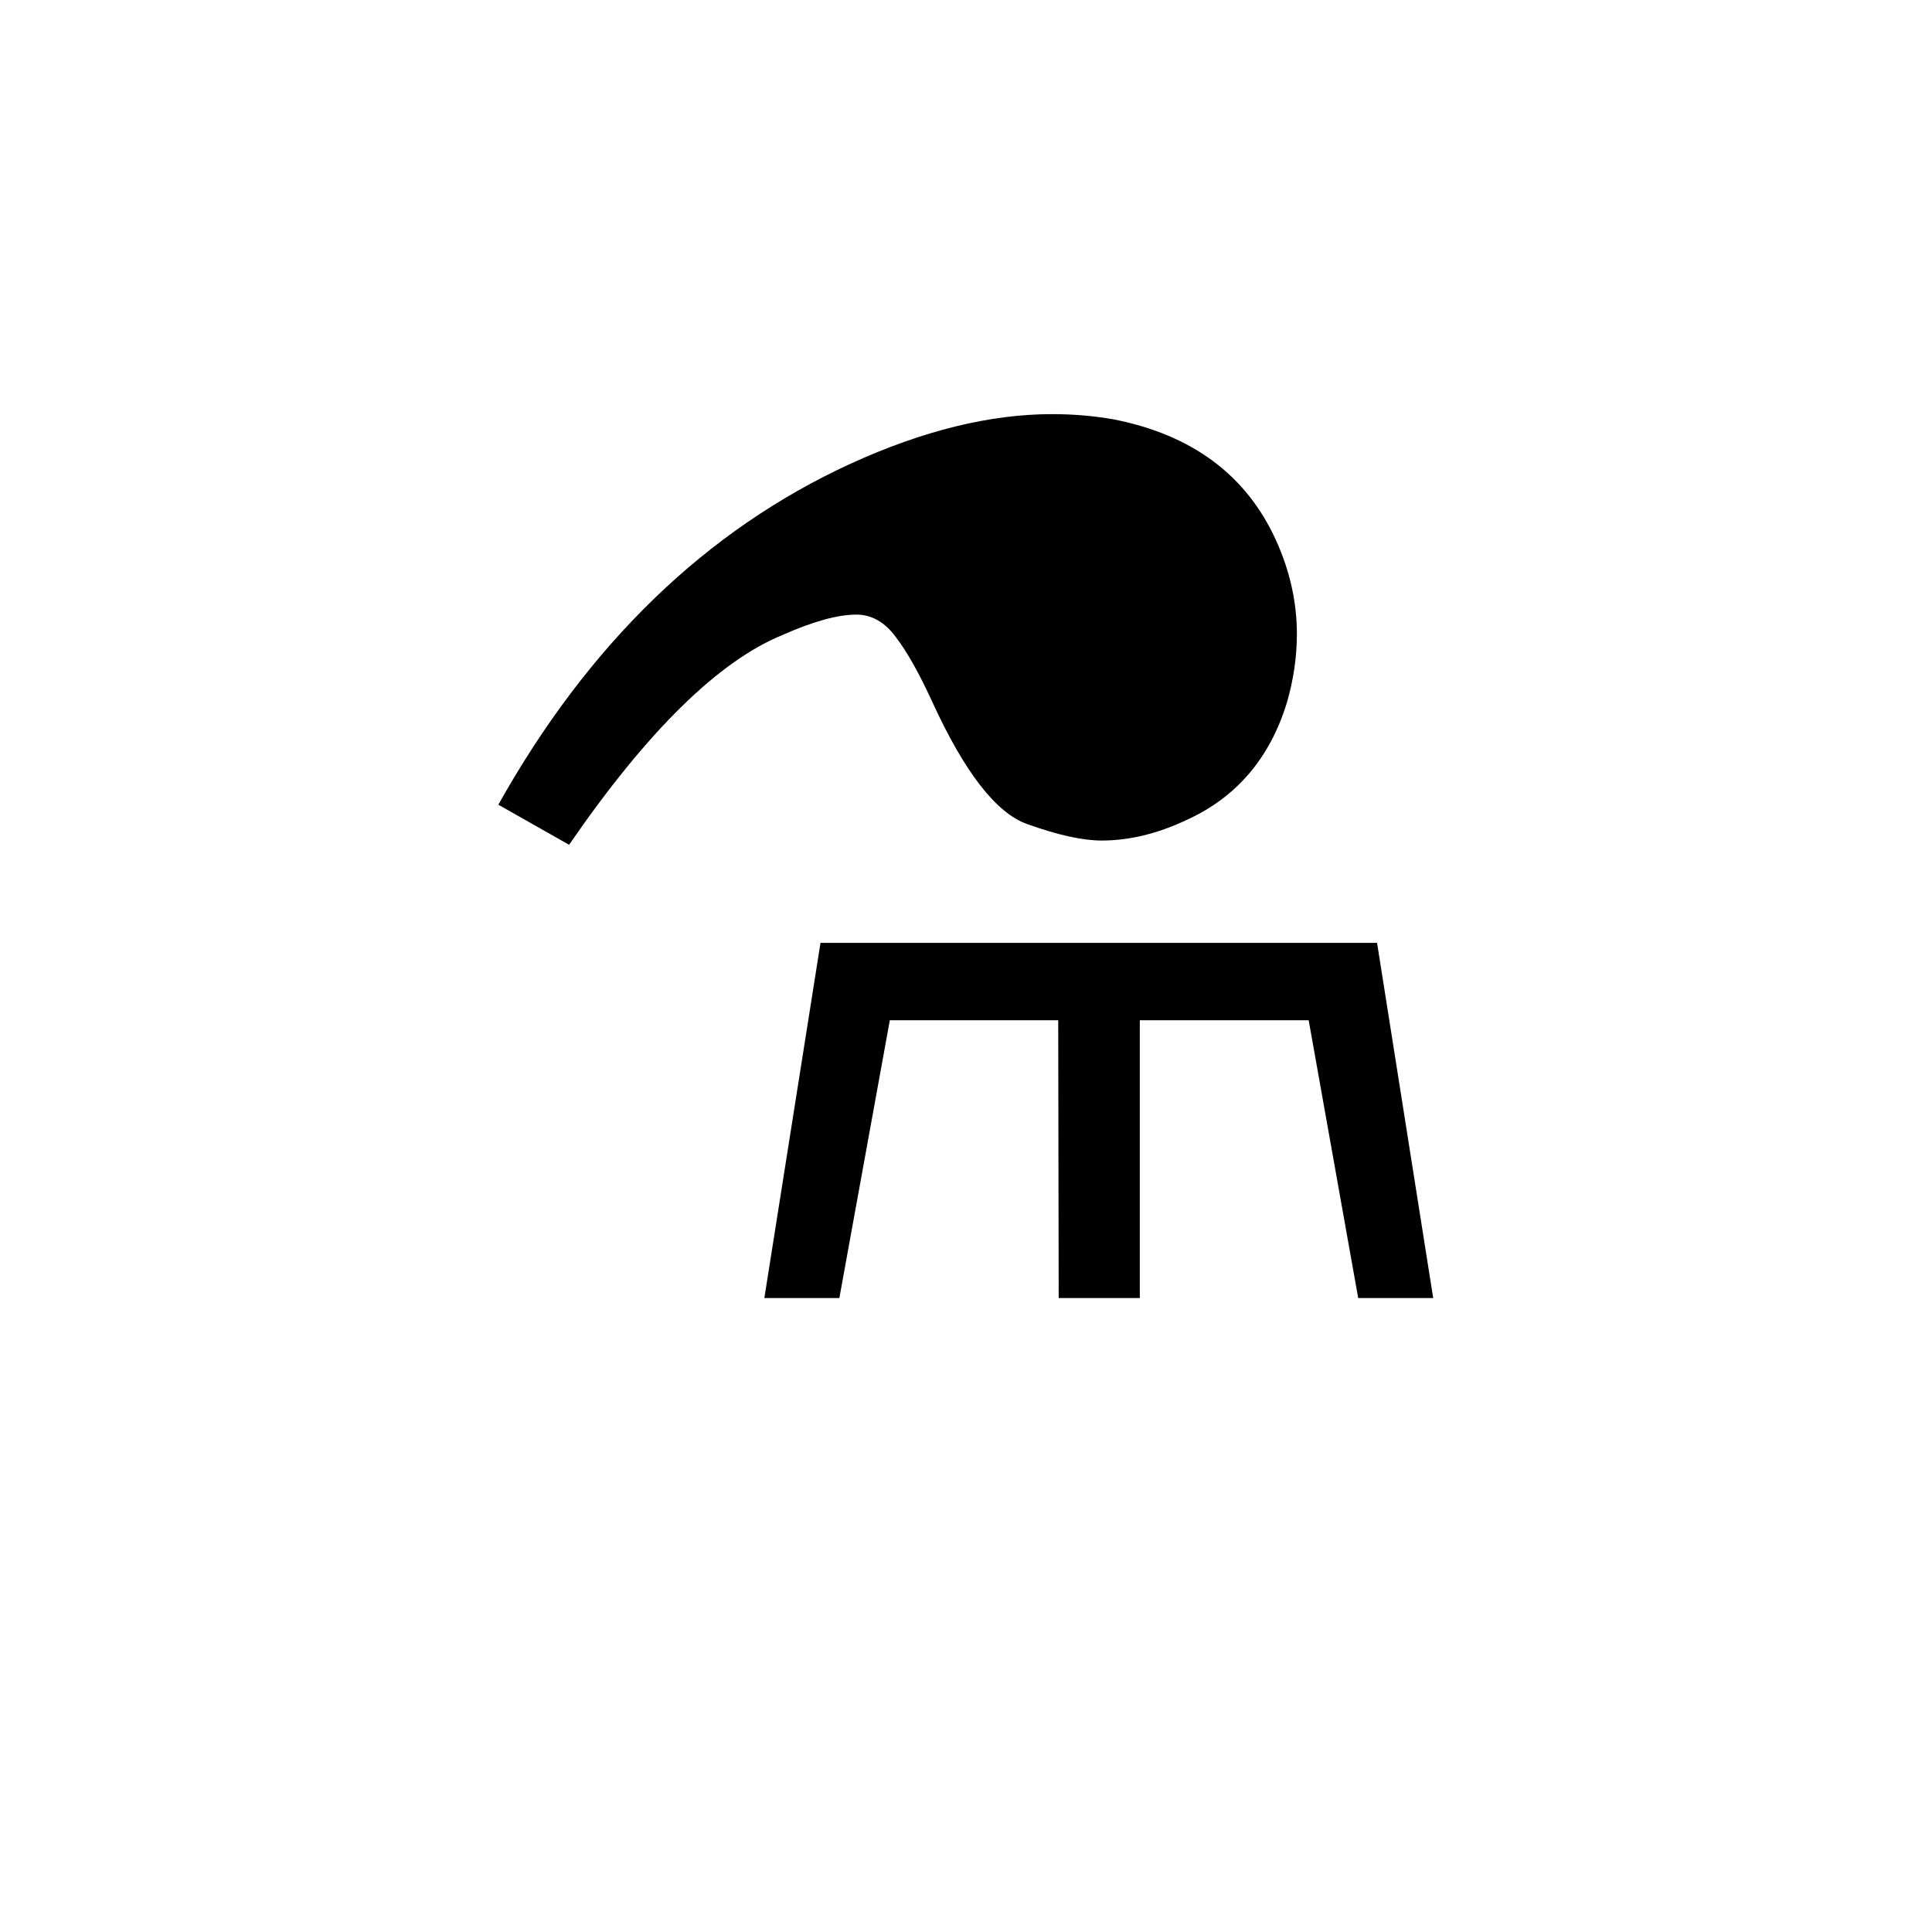
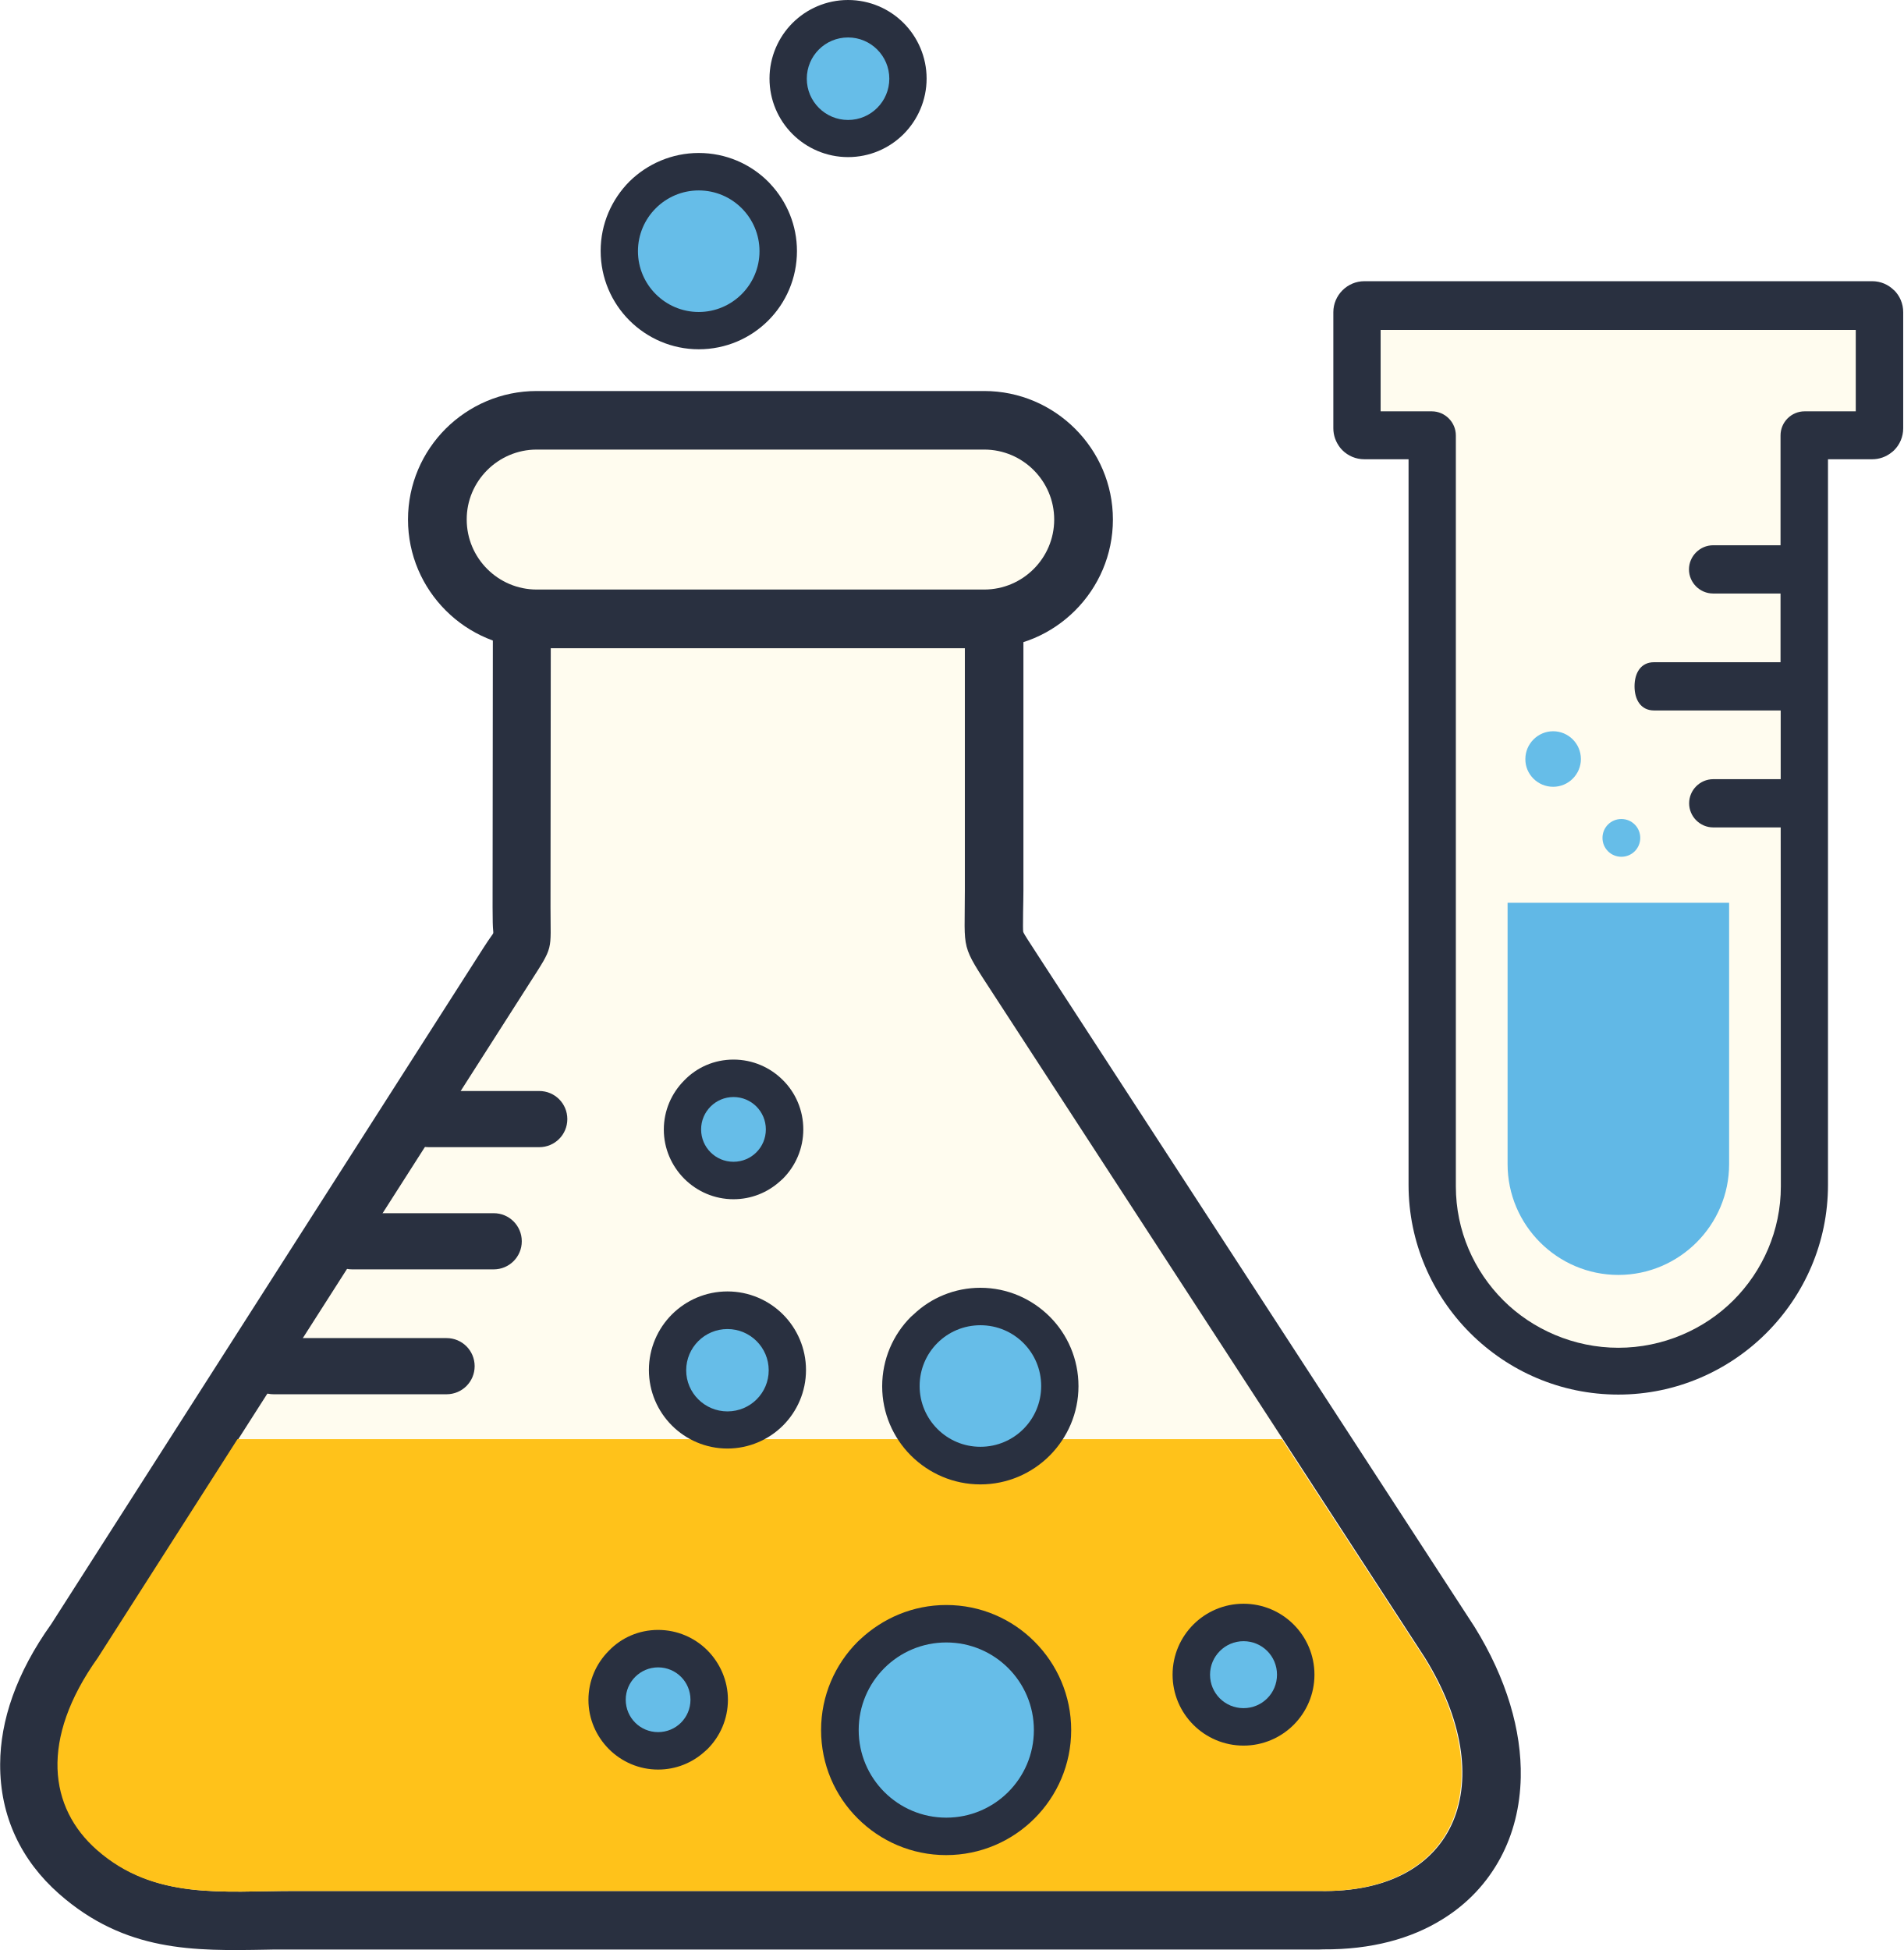
- <svg xmlns="http://www.w3.org/2000/svg" viewBox="0 0 64 64">
-   <text x="32" y="43" text-anchor="middle" font-size="40" font-family="Apple Color Emoji, Segoe UI Emoji, Noto Color Emoji, sans-serif">⚗️</text>
+ <svg xmlns="http://www.w3.org/2000/svg" version="1.1" id="Layer_1" x="0px" y="0px" viewBox="0 0 119.94 122.88" style="enable-background:new 0 0 119.94 122.88" xml:space="preserve">
+   <style type="text/css">
+ 	.st0{fill-rule:evenodd;clip-rule:evenodd;fill:#66BDE8;}
+ 	.st1{fill:#61B8E6;}
+ 	.st2{fill-rule:evenodd;clip-rule:evenodd;fill:#FFC21A;}
+ 	.st3{fill:#293040;}
+ 	.st4{fill:#FFFCEF;}
+ 	.st5{fill-rule:evenodd;clip-rule:evenodd;fill:#FFFCEF;}
+ </style>
+   <g>
+     <path class="st3" d="M115.19,28.94v6.92v7.38v7.38v24.05c0,3.64-1.49,6.94-3.88,9.33c-2.39,2.39-5.7,3.88-9.33,3.88 c-3.64,0-6.94-1.48-9.34-3.88c-2.39-2.39-3.88-5.7-3.88-9.33V28.94h-2.79c-0.54,0-1.03-0.22-1.38-0.57 c-0.06-0.06-0.1-0.11-0.15-0.17c-0.26-0.34-0.42-0.75-0.42-1.21v-7.32c0-0.53,0.22-1.02,0.57-1.37l0.01-0.01 c0.35-0.35,0.84-0.57,1.37-0.57h32.01c0.54,0,1.02,0.22,1.37,0.57l0,0.01l0.01-0.01c0.35,0.35,0.57,0.84,0.57,1.38v7.32 c0,0.54-0.22,1.03-0.57,1.38c-0.06,0.06-0.12,0.11-0.19,0.16c-0.33,0.26-0.75,0.41-1.19,0.41H115.19L115.19,28.94L115.19,28.94z" />
+     <path class="st3" d="M34.71,33.47H60.8c2.04,0,3.69,1.65,3.69,3.69v18.98c0,0.65-0.01,0.42-0.02,1.35 c-0.01,0.76-0.01,1.17,0.01,1.24c0.03,0.1,0.33,0.56,0.98,1.56l27.31,42l0.15,0.23c2.02,3.26,2.97,6.54,2.91,9.48 c-0.04,1.86-0.47,3.57-1.28,5.08c-0.84,1.56-2.06,2.88-3.65,3.86c-1.97,1.23-4.49,1.92-7.51,1.9l-0.27,0.01H18.52 c-1.34,0-1.56,0-1.76,0.01c-4.52,0.08-8.86,0.16-13.04-3.52c-2.36-2.08-3.73-4.86-3.71-8.18c0.01-2.72,1-5.71,3.22-8.82 l27.24-42.62c0.43-0.67,0.59-0.85,0.61-0.91c0.02-0.08-0.02-0.18-0.03-0.67l-0.01-0.98l0.02-19.68c-0.01-0.11-0.01-0.21-0.01-0.32 C31.03,35.12,32.68,33.47,34.71,33.47L34.71,33.47z" />
+     <path class="st5" d="M60.8,37.16H34.71l-0.02,20c0,2.85,0.22,2.39-1.31,4.78L6.21,104.47c-3.67,5.15-3.07,9.45-0.06,12.1 c3.61,3.18,7.93,2.59,12.37,2.59h64.59c8.86,0.2,11.46-7,6.68-14.7L62.62,62.68c-2.13-3.28-1.82-2.62-1.82-6.54V37.16L60.8,37.16z" />
+     <path class="st2" d="M14.97,90.68l-8.81,13.79c-3.67,5.15-3.07,9.45-0.06,12.1c3.61,3.18,7.93,2.59,12.37,2.59h64.59 c8.86,0.2,11.46-7,6.68-14.7l-8.96-13.77H14.97L14.97,90.68z" />
+     <path class="st3" d="M27.01,72.29c-0.98,0-1.77-0.79-1.77-1.77c0-0.98,0.79-1.77,1.77-1.77h6.97c0.98,0,1.77,0.79,1.77,1.77 c0,0.98-0.79,1.77-1.77,1.77H27.01L27.01,72.29z" />
+     <path class="st3" d="M22.19,79.99c-0.98,0-1.77-0.79-1.77-1.77s0.79-1.77,1.77-1.77h8.92c0.98,0,1.77,0.79,1.77,1.77 s-0.79,1.77-1.77,1.77H22.19L22.19,79.99z" />
+     <path class="st3" d="M17.24,87.86c-0.98,0-1.77-0.79-1.77-1.77c0-0.98,0.79-1.77,1.77-1.77h10.9c0.98,0,1.77,0.79,1.77,1.77 c0,0.98-0.79,1.77-1.77,1.77H17.24L17.24,87.86z" />
+     <path class="st3" d="M59.63,101.14c2.17,0,4.14,0.88,5.56,2.31l0,0l0,0c1.43,1.43,2.31,3.4,2.31,5.57c0,2.17-0.88,4.14-2.31,5.57 c-1.43,1.43-3.4,2.31-5.57,2.31c-2.17,0-4.14-0.88-5.57-2.31c-1.43-1.42-2.31-3.39-2.31-5.57c0-2.17,0.88-4.14,2.31-5.57l0.15-0.14 C55.63,101.97,57.53,101.14,59.63,101.14L59.63,101.14z" />
+     <path class="st0" d="M59.63,103.5c3.05,0,5.52,2.47,5.52,5.52s-2.47,5.52-5.52,5.52c-3.05,0-5.52-2.47-5.52-5.52 S56.58,103.5,59.63,103.5L59.63,103.5z" />
+     <path class="st3" d="M78.36,101.06c1.23,0,2.35,0.5,3.16,1.31c0.81,0.81,1.31,1.93,1.31,3.16s-0.5,2.35-1.31,3.16 c-0.81,0.81-1.93,1.31-3.16,1.31s-2.35-0.5-3.16-1.31c-0.81-0.81-1.31-1.93-1.31-3.16s0.5-2.35,1.31-3.16 C76.01,101.56,77.13,101.06,78.36,101.06L78.36,101.06z" />
+     <path class="st0" d="M78.36,103.42c1.17,0,2.11,0.94,2.11,2.11c0,1.17-0.94,2.11-2.11,2.11s-2.11-0.94-2.11-2.11 C76.25,104.37,77.2,103.42,78.36,103.42L78.36,103.42z" />
+     <path class="st3" d="M61.78,81.15c1.7,0,3.25,0.7,4.37,1.82l0,0c1.12,1.12,1.81,2.67,1.81,4.38c0,1.7-0.69,3.24-1.81,4.37 l-0.01,0.01c-1.12,1.12-2.67,1.81-4.36,1.81c-1.7,0-3.24-0.69-4.37-1.81l-0.01-0.01c-1.12-1.12-1.81-2.67-1.81-4.36 c0-1.71,0.69-3.26,1.81-4.38c0.05-0.05,0.11-0.1,0.17-0.15C58.67,81.78,60.16,81.15,61.78,81.15L61.78,81.15z" />
+     <path class="st0" d="M61.78,83.51c2.12,0,3.83,1.71,3.83,3.83c0,2.12-1.71,3.83-3.83,3.83c-2.12,0-3.83-1.72-3.83-3.83 C57.95,85.22,59.66,83.51,61.78,83.51L61.78,83.51z" />
+     <path class="st3" d="M41.47,102.71c1.21,0,2.31,0.49,3.11,1.29c0.79,0.8,1.29,1.9,1.29,3.11s-0.49,2.31-1.29,3.11 c-0.06,0.06-0.13,0.12-0.19,0.17c-0.78,0.7-1.8,1.12-2.92,1.12c-1.2,0-2.3-0.49-3.1-1.29l-0.01-0.01c-0.79-0.8-1.28-1.89-1.28-3.09 c0-1.21,0.49-2.3,1.29-3.1l0,0C39.16,103.2,40.26,102.71,41.47,102.71L41.47,102.71z" />
+     <path class="st0" d="M41.47,105.07c1.13,0,2.04,0.91,2.04,2.04s-0.91,2.04-2.04,2.04s-2.04-0.91-2.04-2.04 S40.35,105.07,41.47,105.07L41.47,105.07z" />
+     <path class="st3" d="M46.22,66.77c1.21,0,2.31,0.49,3.11,1.29c0.8,0.79,1.29,1.9,1.29,3.11c0,1.21-0.49,2.31-1.29,3.11 c-0.06,0.06-0.13,0.12-0.19,0.17c-0.78,0.7-1.8,1.12-2.92,1.12c-1.2,0-2.3-0.49-3.1-1.29l-0.01-0.01c-0.79-0.8-1.28-1.89-1.28-3.09 c0-1.2,0.49-2.3,1.29-3.1l0,0C43.91,67.26,45.01,66.77,46.22,66.77L46.22,66.77z" />
+     <path class="st0" d="M46.22,69.13c1.13,0,2.04,0.91,2.04,2.04s-0.91,2.04-2.04,2.04s-2.04-0.91-2.04-2.04S45.1,69.13,46.22,69.13 L46.22,69.13z" />
+     <path class="st3" d="M45.84,81.38c1.37,0,2.61,0.56,3.5,1.45s1.45,2.14,1.45,3.5c0,1.37-0.56,2.61-1.45,3.5s-2.14,1.45-3.5,1.45 c-1.37,0-2.61-0.56-3.5-1.45c-0.9-0.9-1.45-2.14-1.45-3.5c0-1.37,0.56-2.61,1.45-3.5C43.23,81.94,44.47,81.38,45.84,81.38 L45.84,81.38z" />
+     <path class="st0" d="M45.84,83.75c1.43,0,2.6,1.16,2.6,2.6c0,1.43-1.16,2.59-2.6,2.59c-1.43,0-2.6-1.16-2.6-2.59 C43.24,84.91,44.41,83.75,45.84,83.75L45.84,83.75z" />
+     <path class="st3" d="M44.03,9.64c1.71,0,3.26,0.69,4.38,1.81c0.05,0.05,0.1,0.11,0.15,0.16c1.03,1.11,1.66,2.59,1.66,4.21 c0,1.71-0.69,3.26-1.81,4.38c-1.12,1.12-2.67,1.81-4.38,1.81c-1.7,0-3.25-0.7-4.37-1.82l0,0c-1.12-1.12-1.81-2.67-1.81-4.38 c0-1.7,0.69-3.24,1.81-4.37l0.01-0.01C40.79,10.33,42.34,9.64,44.03,9.64L44.03,9.64z" />
+     <path class="st0" d="M44.03,12c2.12,0,3.83,1.72,3.83,3.83s-1.72,3.83-3.83,3.83s-3.83-1.72-3.83-3.83S41.92,12,44.03,12L44.03,12z" />
+     <path class="st3" d="M53.44,0c1.37,0,2.61,0.56,3.5,1.45s1.45,2.14,1.45,3.5s-0.56,2.61-1.45,3.5c-0.9,0.9-2.14,1.45-3.5,1.45 s-2.61-0.56-3.5-1.45c-0.9-0.9-1.45-2.14-1.45-3.5s0.56-2.61,1.45-3.5C50.83,0.56,52.07,0,53.44,0L53.44,0z" />
+     <path class="st0" d="M53.44,2.36c1.43,0,2.6,1.16,2.6,2.6c0,1.43-1.16,2.6-2.6,2.6c-1.43,0-2.6-1.16-2.6-2.6 C50.84,3.52,52,2.36,53.44,2.36L53.44,2.36z" />
+     <path class="st3" d="M33.82,24.64h28.2c2.23,0,4.26,0.91,5.73,2.38c1.47,1.47,2.38,3.49,2.38,5.72c0,2.23-0.91,4.26-2.38,5.73 c-1.47,1.47-3.49,2.38-5.73,2.38h-28.2c-2.23,0-4.26-0.91-5.73-2.38s-2.38-3.49-2.38-5.73s0.91-4.26,2.38-5.73 C29.56,25.55,31.58,24.64,33.82,24.64L33.82,24.64z" />
+     <path class="st5" d="M33.82,28.33h28.2c2.43,0,4.41,1.98,4.41,4.41l0,0c0,2.43-1.98,4.41-4.41,4.41h-28.2 c-2.43,0-4.41-1.98-4.41-4.41l0,0C29.4,30.32,31.39,28.33,33.82,28.33L33.82,28.33z" />
+     <path class="st4" d="M112.21,52.14h-4.25c-0.84,0-1.52-0.69-1.52-1.52s0.68-1.52,1.52-1.52h4.25v-4.33h-7.98 c-0.84,0-1.23-0.69-1.23-1.52c0-0.84,0.39-1.52,1.23-1.52h7.97v-4.33h-4.25c-0.84,0-1.52-0.69-1.52-1.52s0.69-1.52,1.52-1.52h4.25 v-6.92c0-0.84,0.68-1.52,1.52-1.52h3.22v-5.13H87v5.13h3.22c0.84,0,1.52,0.69,1.52,1.52v47.32c0,2.79,1.14,5.33,2.99,7.18 c1.84,1.84,4.46,2.99,7.25,2.99s5.4-1.14,7.25-2.99c1.84-1.84,2.99-4.39,2.99-7.18L112.21,52.14L112.21,52.14L112.21,52.14z" />
+     <path class="st1" d="M108.96,56.89v16.47c0,3.84-3.14,6.98-6.98,6.98l0,0c-3.84,0-6.98-3.14-6.98-6.98V56.89H108.96L108.96,56.89 L108.96,56.89z" />
+     <path class="st0" d="M97.87,49.58c0.97,0,1.75-0.79,1.75-1.75c0-0.97-0.79-1.75-1.75-1.75s-1.75,0.79-1.75,1.75 C96.11,48.79,96.9,49.58,97.87,49.58L97.87,49.58z" />
+     <path class="st0" d="M102.17,53.99c0.66,0,1.19-0.53,1.19-1.19s-0.53-1.19-1.19-1.19s-1.19,0.53-1.19,1.19 S101.51,53.99,102.17,53.99L102.17,53.99z" />
+   </g>
</svg>
